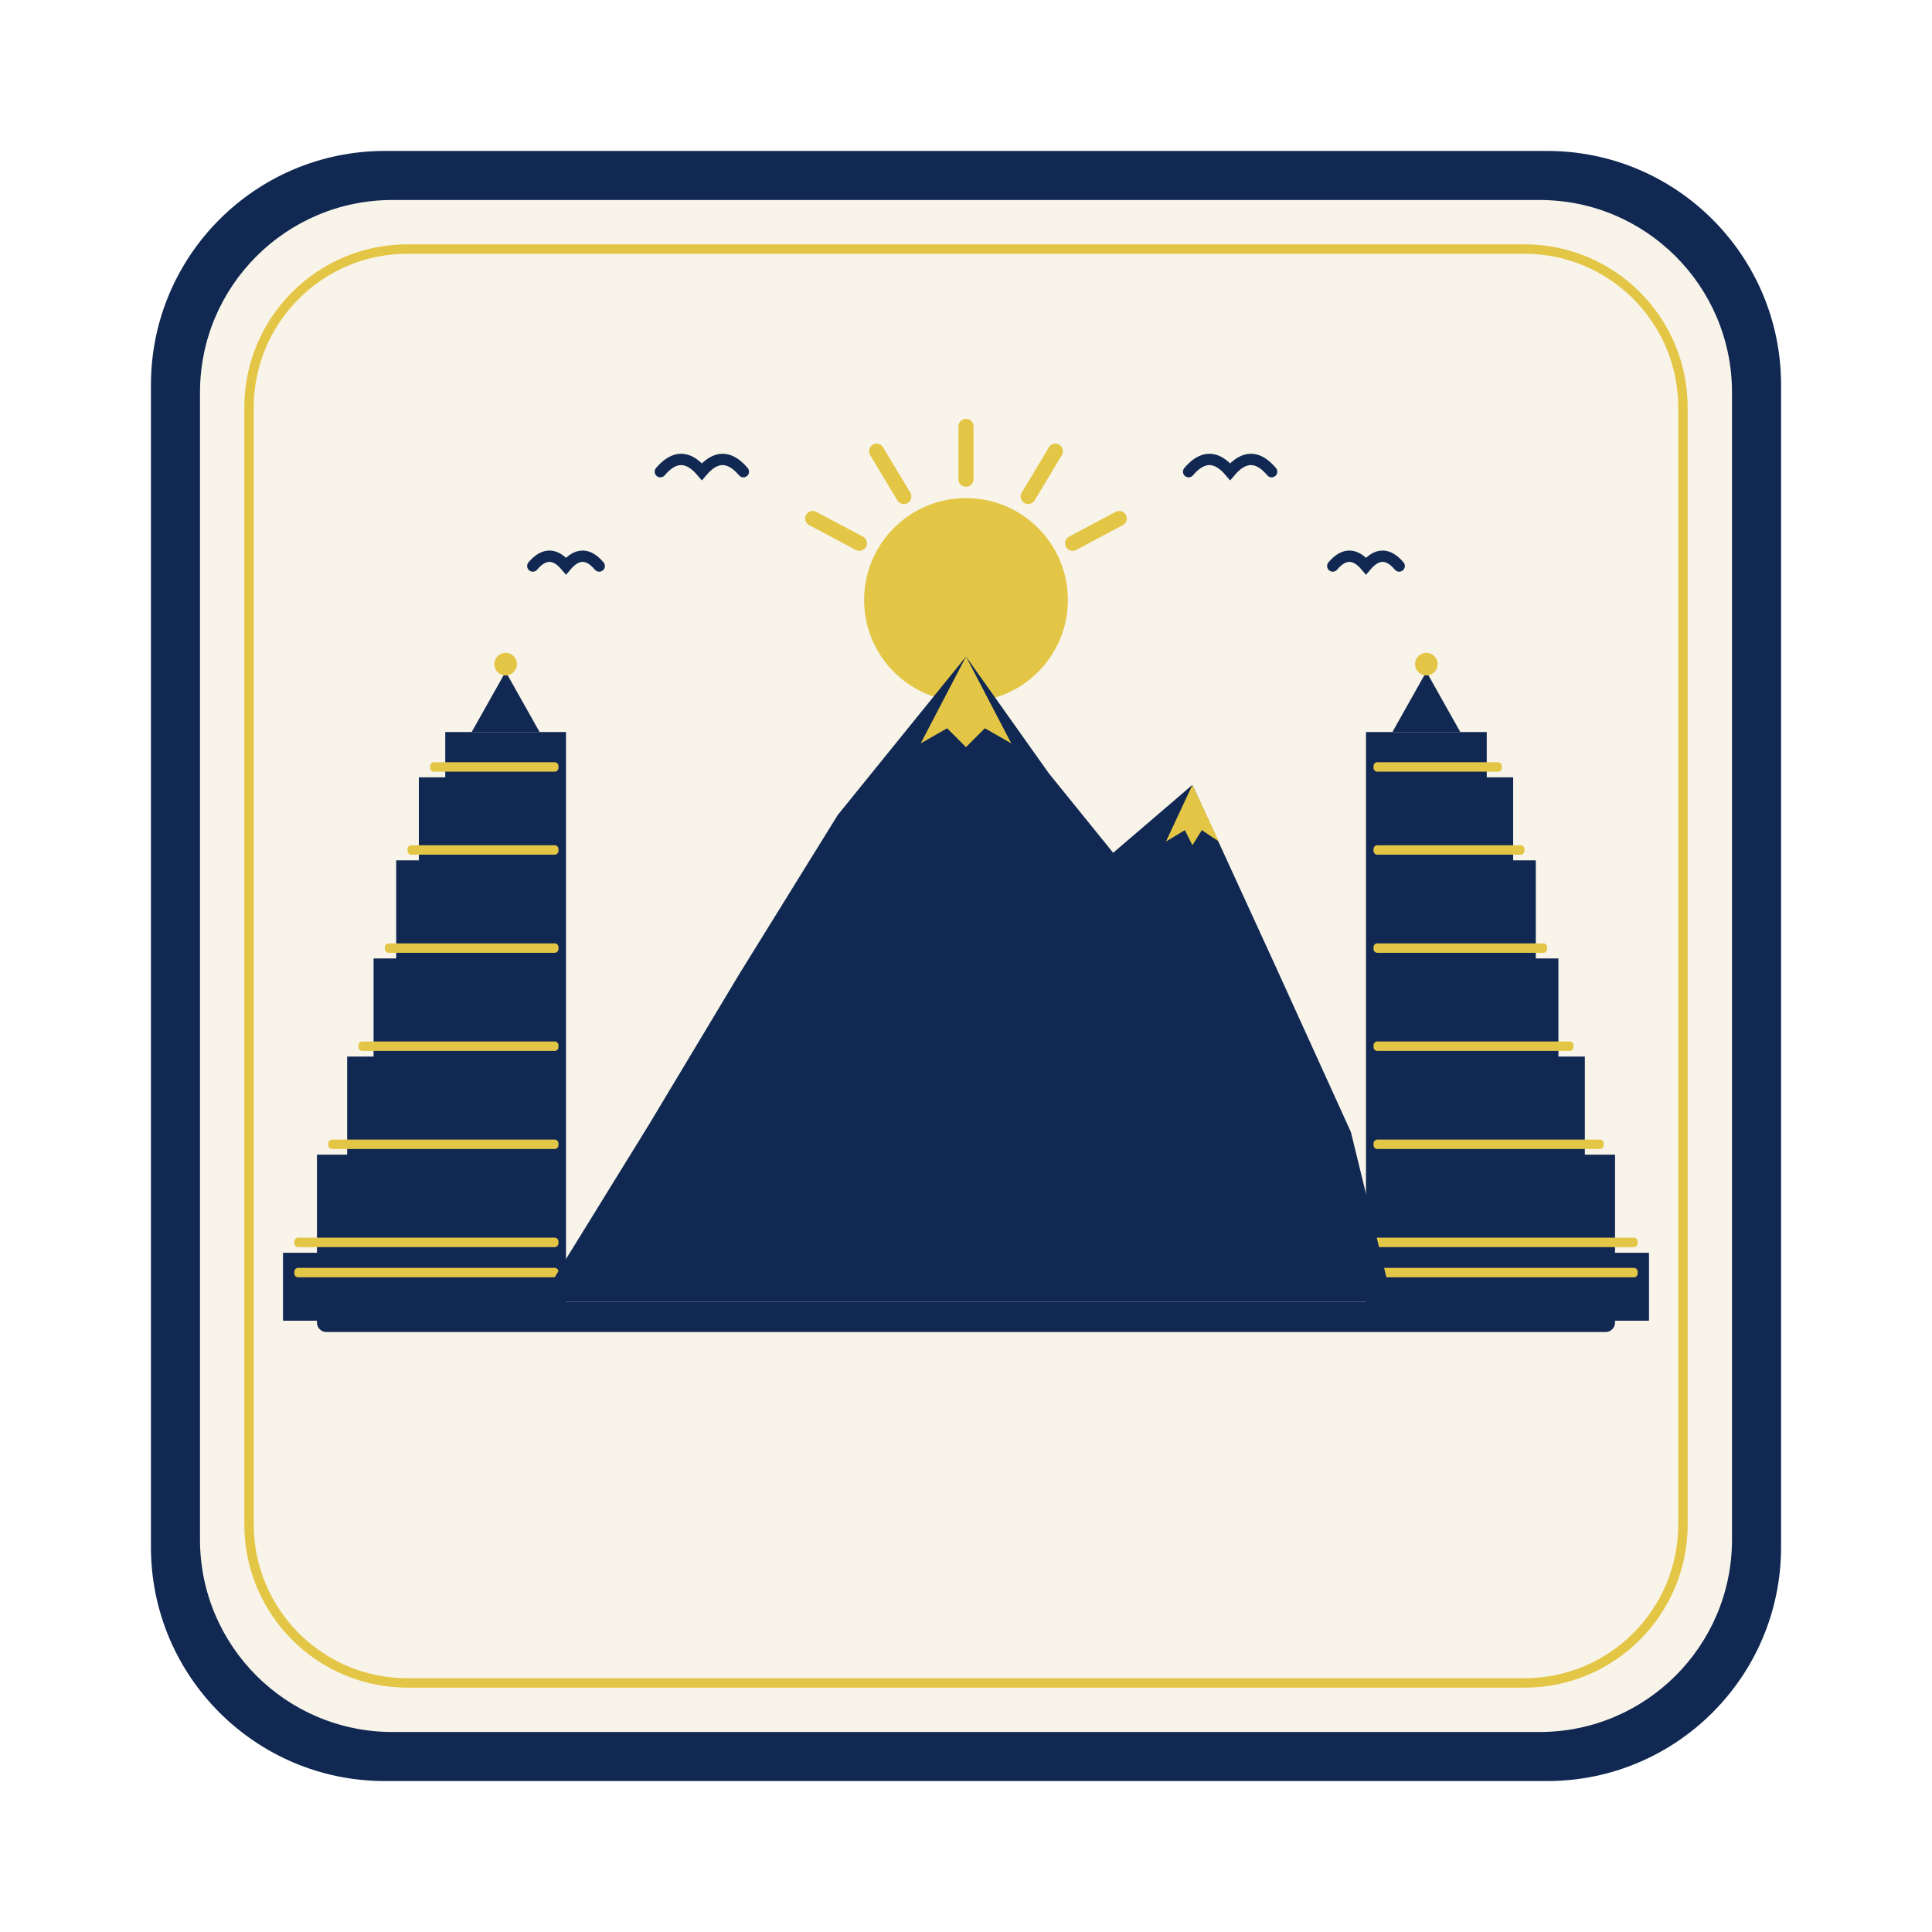
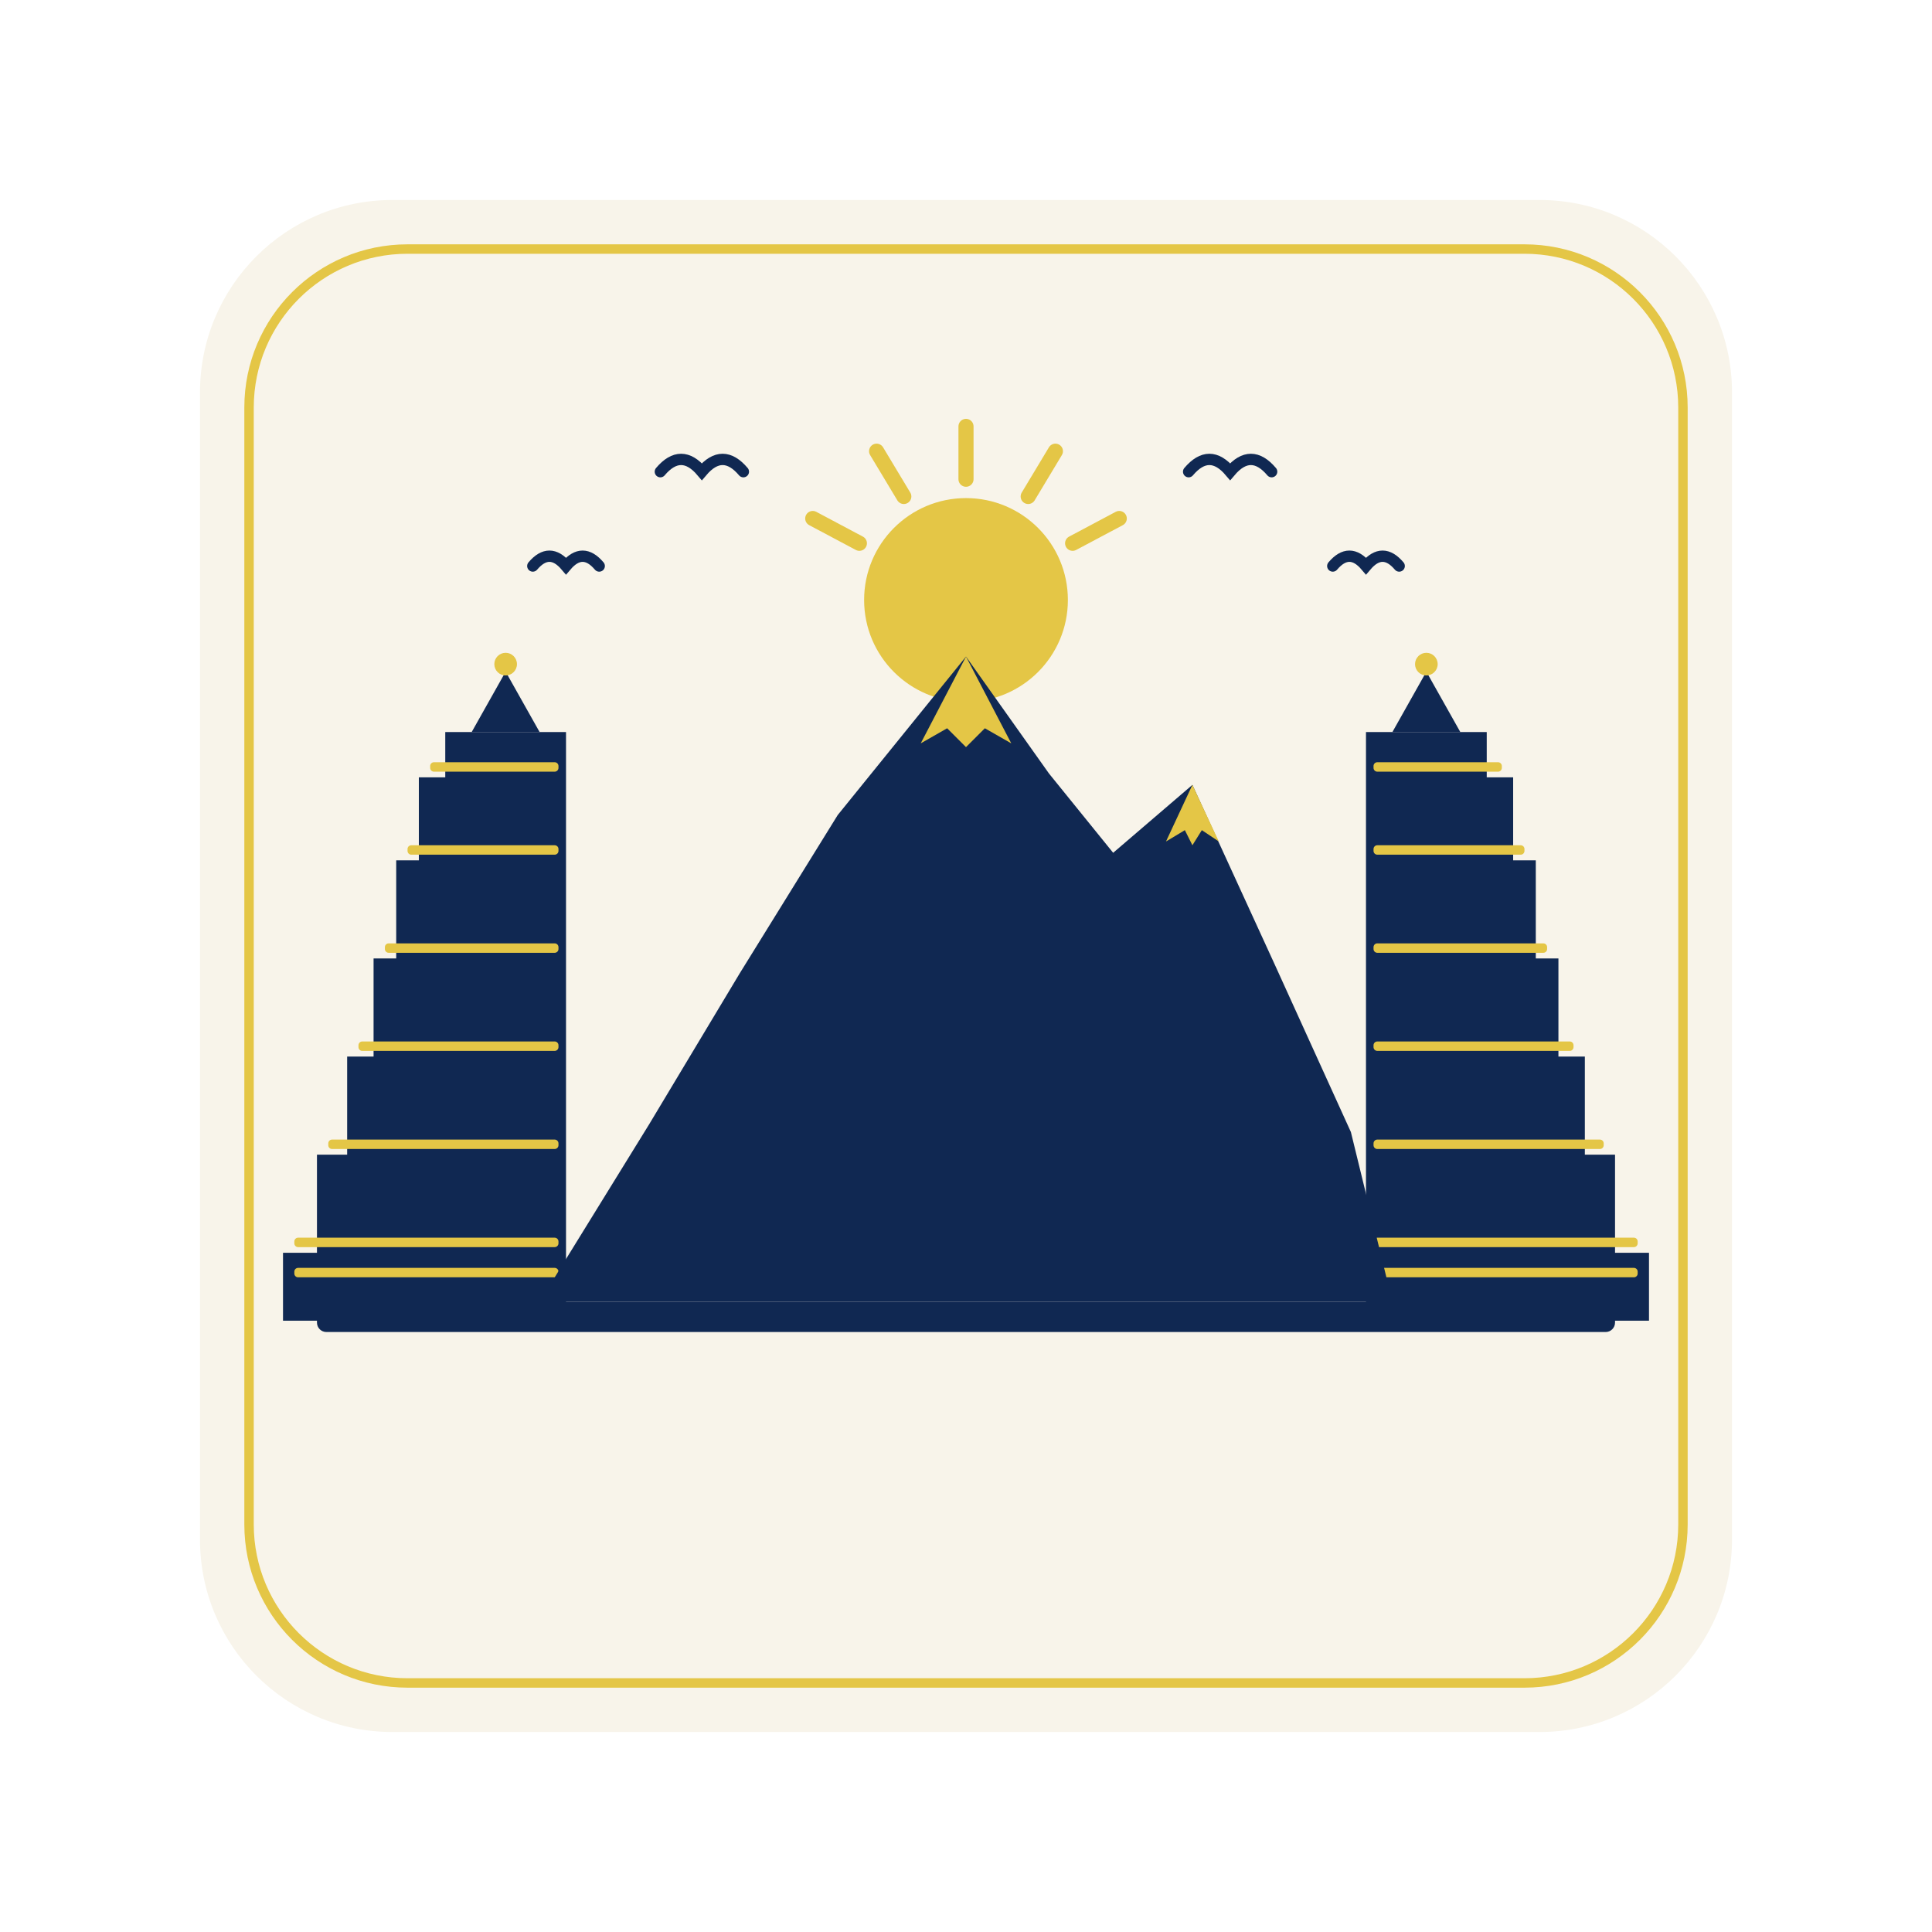
<svg xmlns="http://www.w3.org/2000/svg" width="1024" height="1024" viewBox="0 0 1024 1024" fill="none">
-   <rect x="80" y="80" width="864" height="864" rx="124" ry="124" fill="#102852" />
  <rect x="106" y="106" width="812" height="812" rx="102" ry="102" fill="#f8f4ea" />
  <rect x="132" y="132" width="760" height="760" rx="84" ry="84" fill="none" stroke="#e4c646" stroke-width="5" />
  <rect x="168" y="690" width="688" height="16" rx="5" ry="5" fill="#102852" />
  <g>
    <path d="M150 700 L150 664 L168 664 L168 612 L184 612 L184 560 L198 560 L198 508 L210 508 L210 456 L222 456 L222 412 L236 412 L236 388 L300 388 L300 700 Z" fill="#102852" />
    <path d="M250 388 L268 356 L286 388 Z" fill="#102852" />
    <circle cx="268" cy="352" r="6" fill="#e4c646" />
    <rect x="156" y="656" width="140" height="5" rx="2" ry="2" fill="#e4c646" />
    <rect x="174" y="604" width="122" height="5" rx="2" ry="2" fill="#e4c646" />
    <rect x="190" y="552" width="106" height="5" rx="2" ry="2" fill="#e4c646" />
    <rect x="204" y="500" width="92" height="5" rx="2" ry="2" fill="#e4c646" />
    <rect x="216" y="448" width="80" height="5" rx="2" ry="2" fill="#e4c646" />
    <rect x="228" y="404" width="68" height="5" rx="2" ry="2" fill="#e4c646" />
    <rect x="156" y="672" width="140" height="5" rx="2" ry="2" fill="#e4c646" />
    <g transform="translate(1024,0) scale(-1,1)">
      <path d="M150 700 L150 664 L168 664 L168 612 L184 612 L184 560 L198 560 L198 508 L210 508 L210 456 L222 456 L222 412 L236 412 L236 388 L300 388 L300 700 Z" fill="#102852" />
      <path d="M250 388 L268 356 L286 388 Z" fill="#102852" />
      <circle cx="268" cy="352" r="6" fill="#e4c646" />
      <rect x="156" y="656" width="140" height="5" rx="2" ry="2" fill="#e4c646" />
      <rect x="174" y="604" width="122" height="5" rx="2" ry="2" fill="#e4c646" />
      <rect x="190" y="552" width="106" height="5" rx="2" ry="2" fill="#e4c646" />
      <rect x="204" y="500" width="92" height="5" rx="2" ry="2" fill="#e4c646" />
      <rect x="216" y="448" width="80" height="5" rx="2" ry="2" fill="#e4c646" />
      <rect x="228" y="404" width="68" height="5" rx="2" ry="2" fill="#e4c646" />
      <rect x="156" y="672" width="140" height="5" rx="2" ry="2" fill="#e4c646" />
    </g>
  </g>
  <path d="M 350 250 Q 361 237 372 250 Q 383 237 394 250" fill="none" stroke="#102852" stroke-width="6" stroke-linecap="round" />
  <path d="M 630 250 Q 641 237 652 250 Q 663 237 674 250" fill="none" stroke="#102852" stroke-width="6" stroke-linecap="round" />
  <path d="M 282.4 300 Q 291.2 289.6 300 300 Q 308.8 289.6 317.6 300" fill="none" stroke="#102852" stroke-width="6" stroke-linecap="round" />
  <path d="M 706.4 300 Q 715.2 289.6 724 300 Q 732.8 289.6 741.6 300" fill="none" stroke="#102852" stroke-width="6" stroke-linecap="round" />
  <circle cx="512" cy="318" r="54" fill="#e4c646" />
  <line x1="455.491" y1="287.954" x2="430.769" y2="274.809" stroke="#e4c646" stroke-width="8" stroke-linecap="round" />
  <line x1="479.038" y1="263.141" x2="464.616" y2="239.141" stroke="#e4c646" stroke-width="8" stroke-linecap="round" />
  <line x1="512" y1="254" x2="512" y2="226" stroke="#e4c646" stroke-width="8" stroke-linecap="round" />
  <line x1="544.962" y1="263.141" x2="559.384" y2="239.141" stroke="#e4c646" stroke-width="8" stroke-linecap="round" />
  <line x1="568.509" y1="287.954" x2="593.231" y2="274.809" stroke="#e4c646" stroke-width="8" stroke-linecap="round" />
  <path d="M 286 690 L 344 596 L 392 516 L 444 432 L 512 348 L 556 410 L 590 452 L 632 416 L 676 512 L 716 600 L 738 690 Z" fill="#102852" />
  <path d="M 512 348 L 488 394 L 502 386 L 512 396 L 522 386 L 536 394 Z" fill="#e4c646" />
  <path d="M 632 416 L 618 446 L 628 440 L 632 448 L 637 440 L 646 446 Z" fill="#e4c646" />
</svg>
